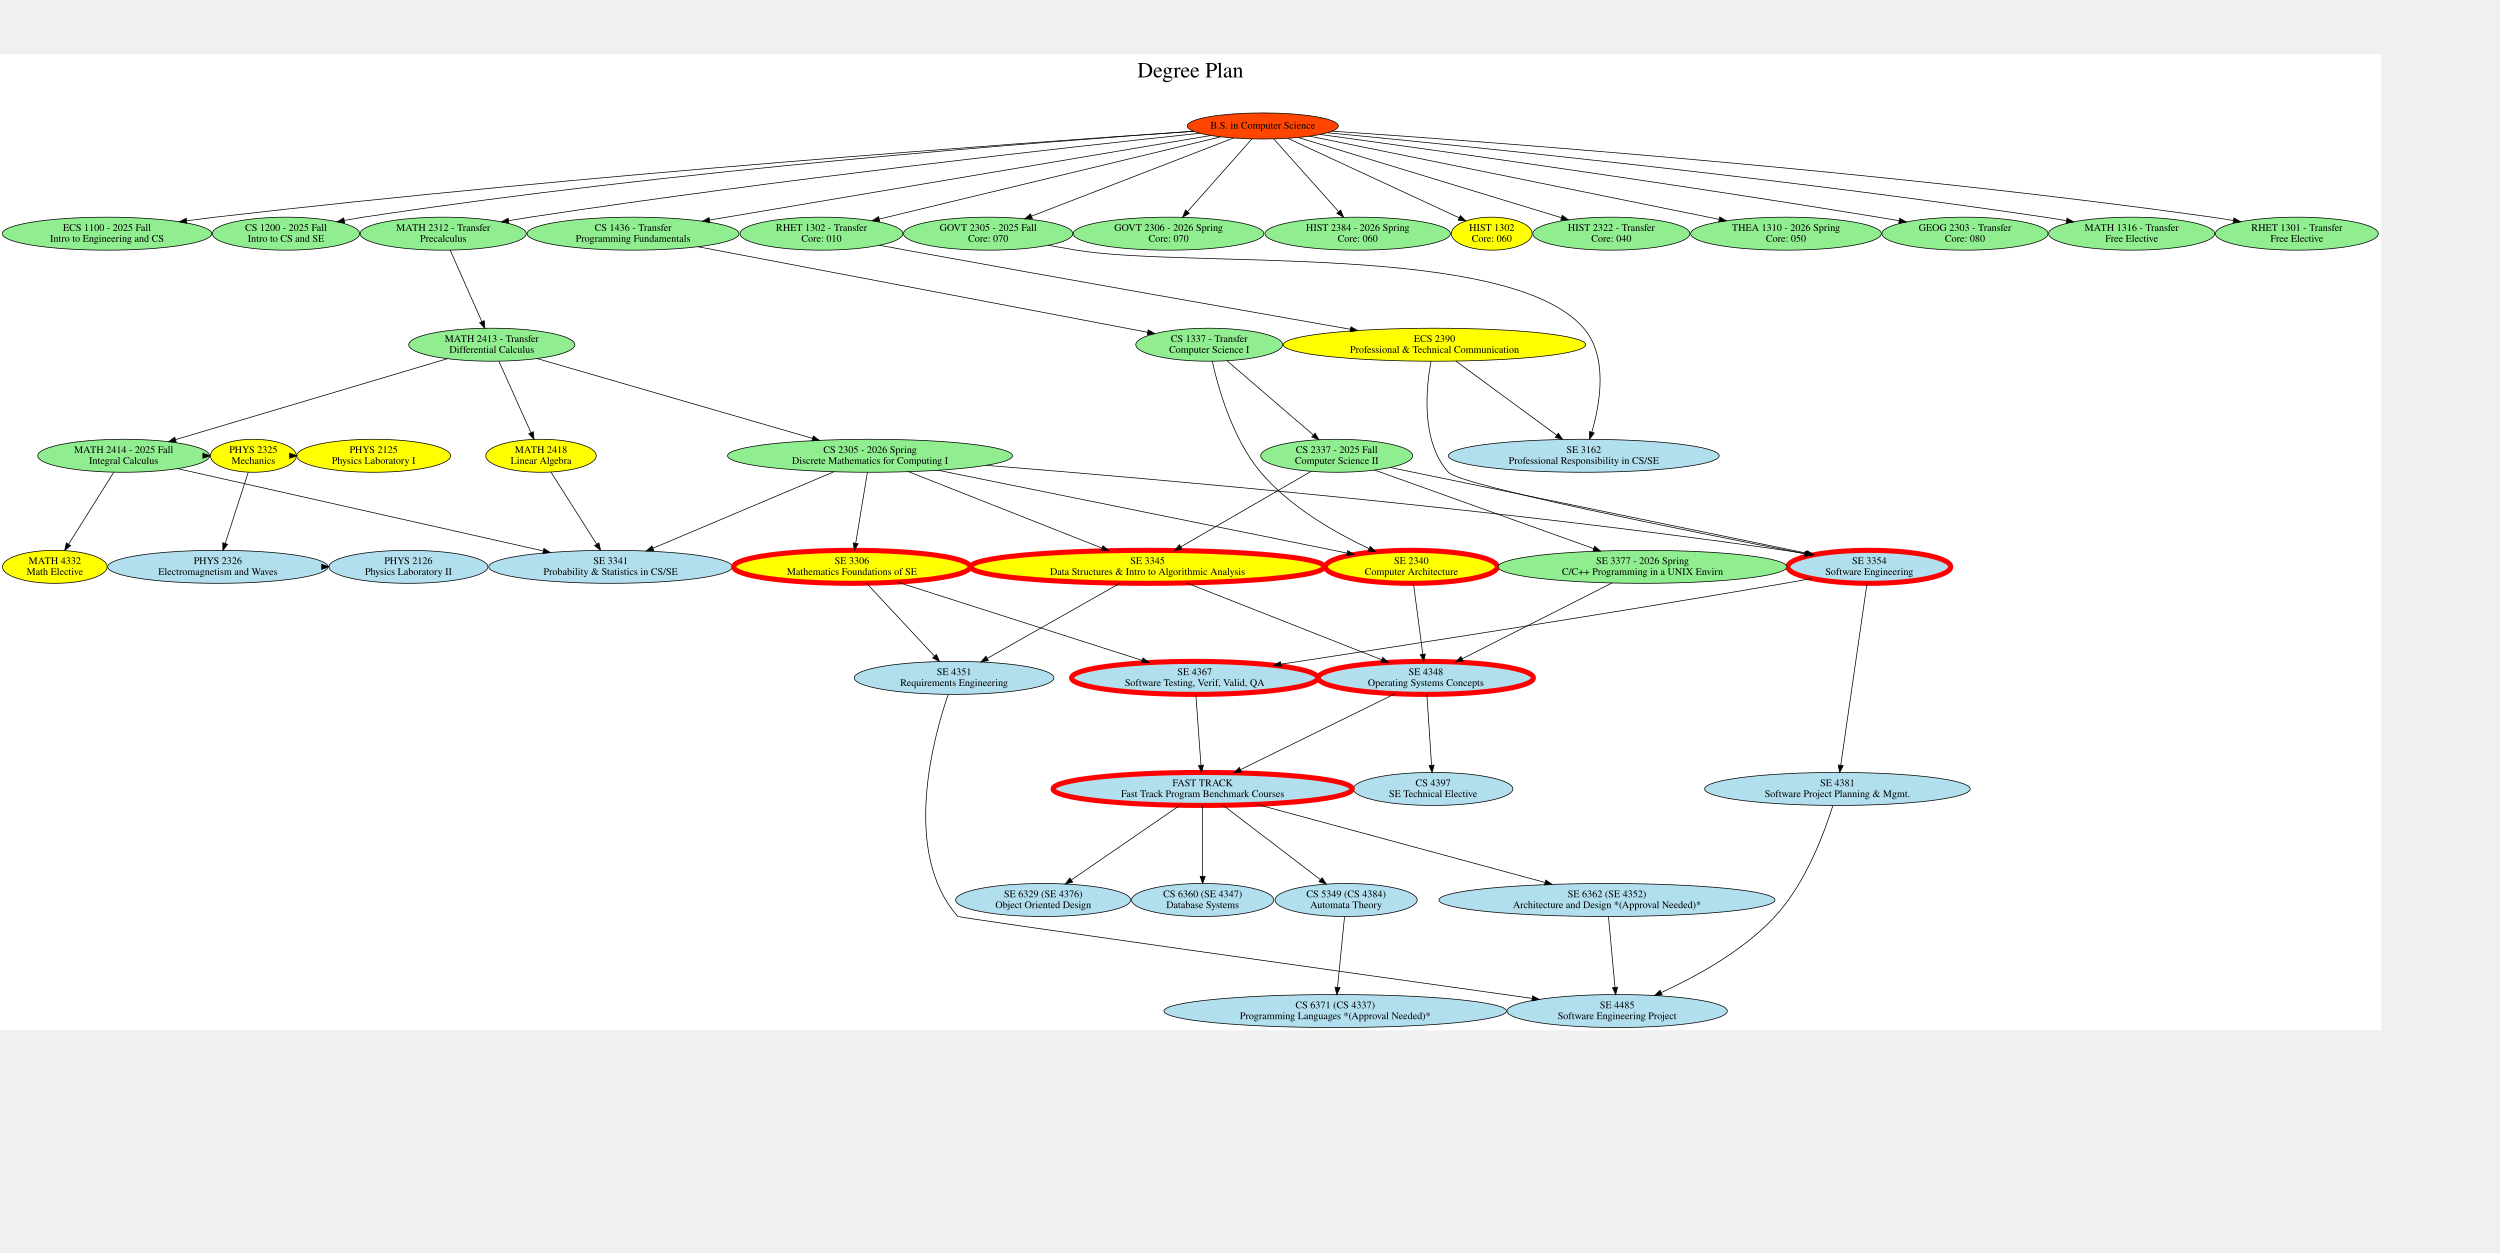
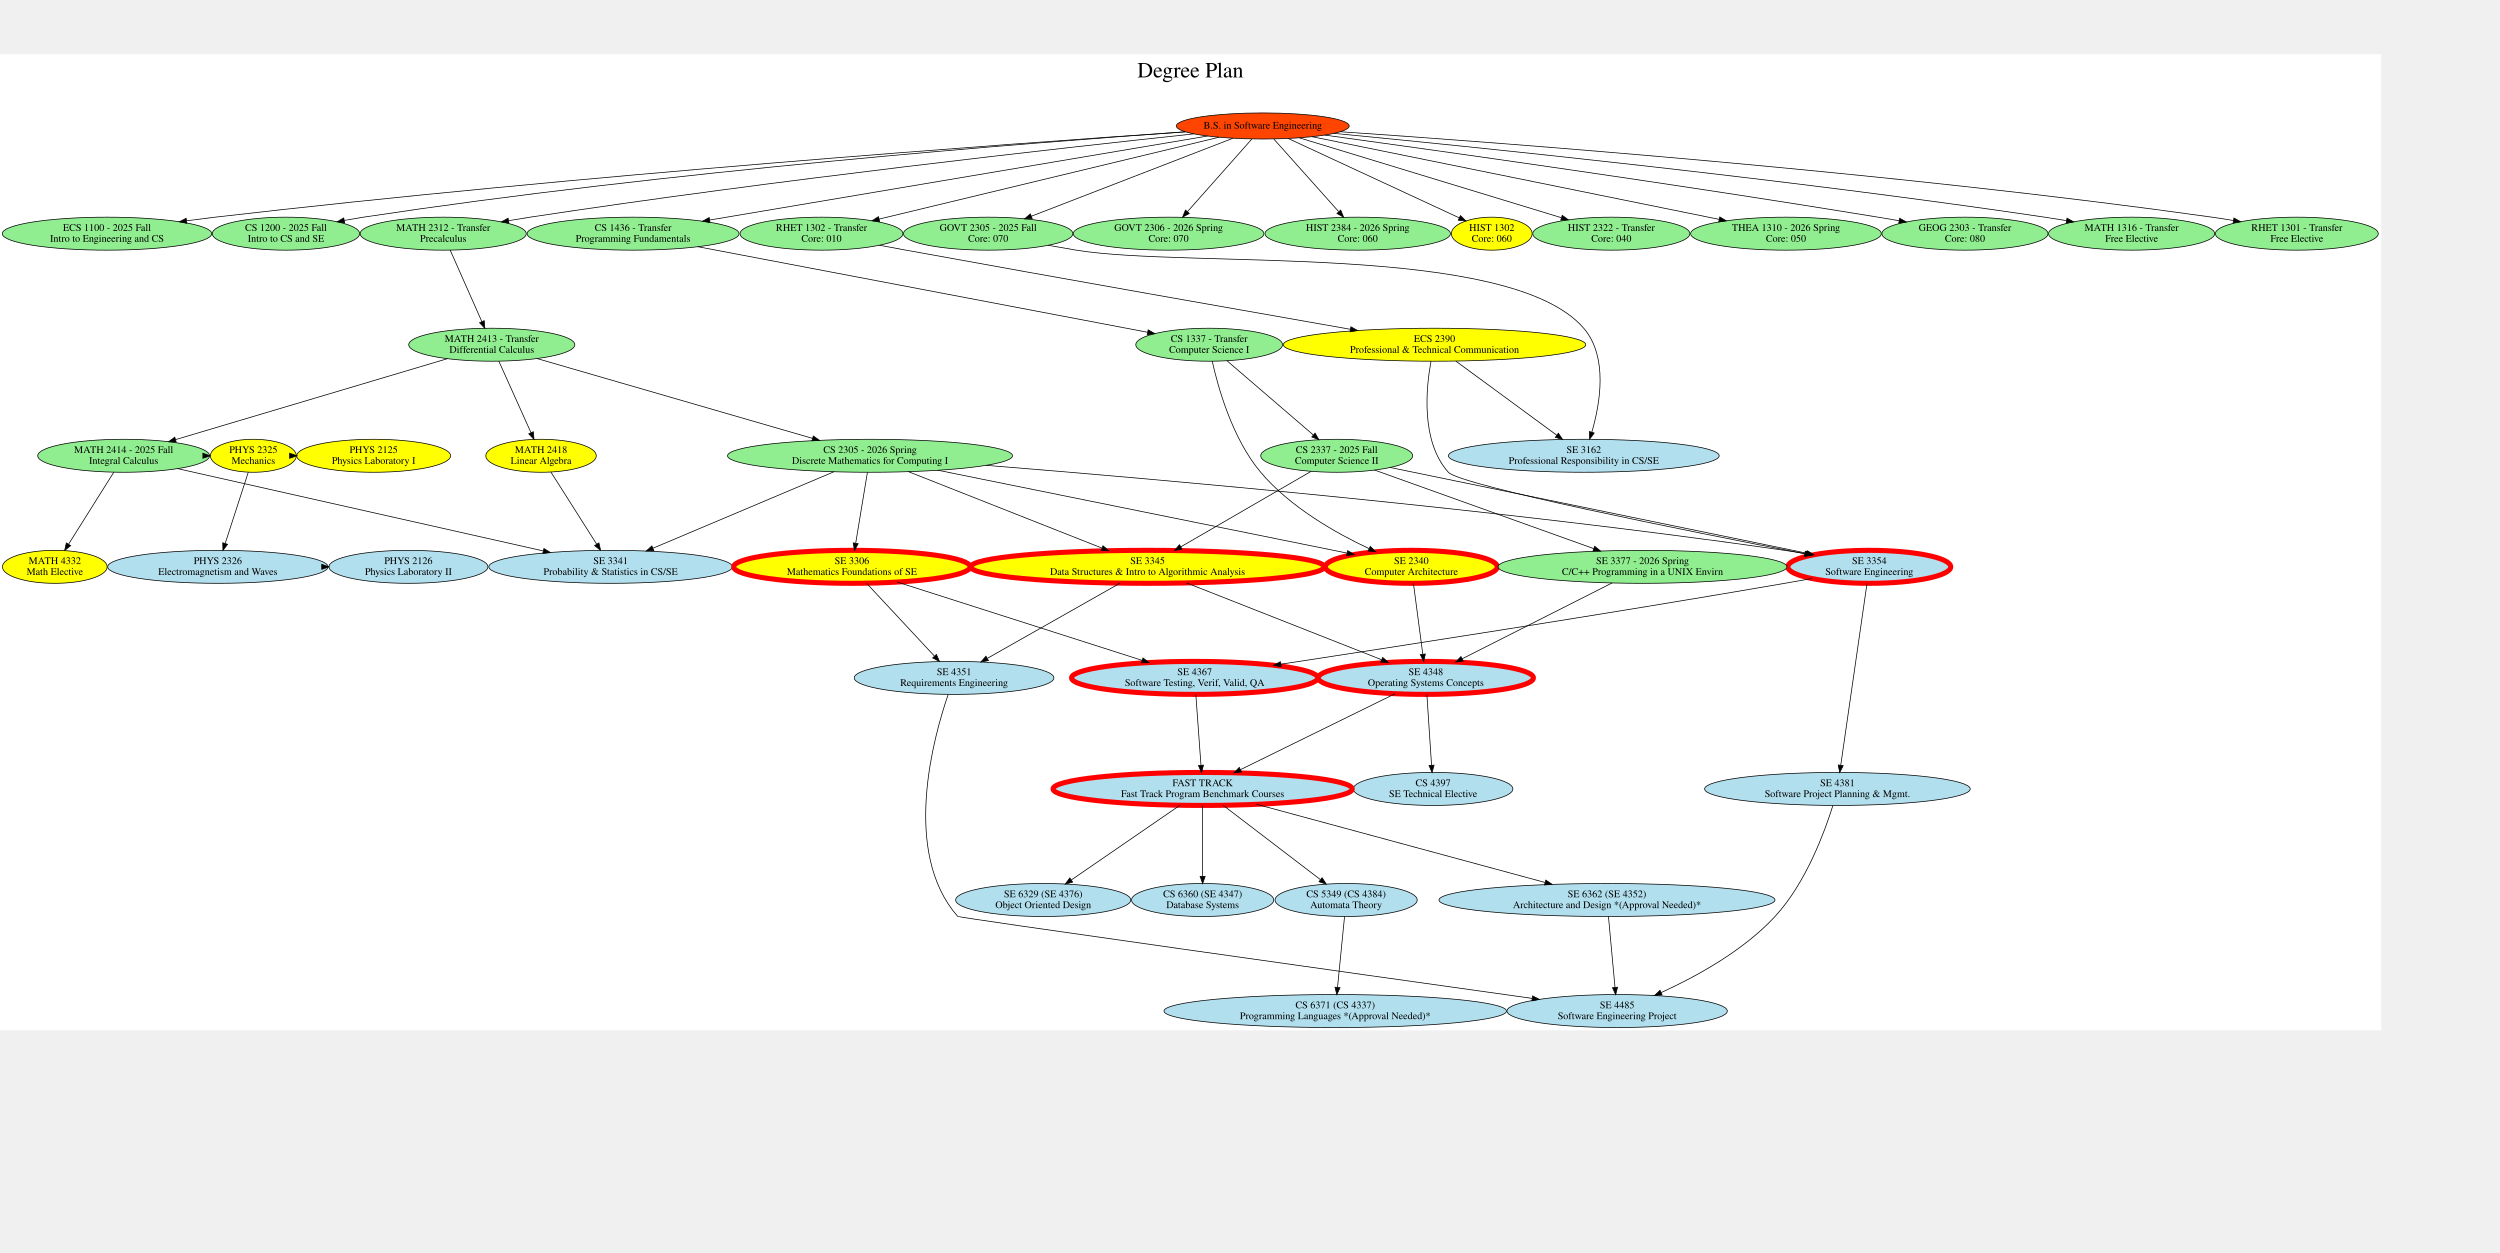
<svg xmlns="http://www.w3.org/2000/svg" width="864pt" height="433pt" viewBox="36.00 54.00 828.00 378.60">
  <g id="graph0" class="graph" transform="scale(0.24 0.24) rotate(0) translate(153.39 1567.13)">
    <polygon fill="white" stroke="transparent" points="-4,4 -4,-1343.04 3282.68,-1343.04 3282.68,4 -4,4" />
    <text text-anchor="middle" x="1639.34" y="-1311.04" font-family="Times,serif" font-size="30.00">Degree Plan</text>
    <g id="node1" class="node">
      <ellipse fill="lightgreen" stroke="black" cx="144.25" cy="-1095.41" rx="144.5" ry="22.76" />
      <text text-anchor="middle" x="144.25" y="-1099.21" font-family="Times,serif" font-size="14.00">ECS 1100 - 2025 Fall</text>
      <text text-anchor="middle" x="144.25" y="-1084.21" font-family="Times,serif" font-size="14.00">Intro to Engineering and CS</text>
    </g>
    <g id="node2" class="node">
      <ellipse fill="lightgreen" stroke="black" cx="391.25" cy="-1095.41" rx="101.65" ry="22.76" />
      <text text-anchor="middle" x="391.25" y="-1099.21" font-family="Times,serif" font-size="14.00">CS 1200 - 2025 Fall</text>
      <text text-anchor="middle" x="391.25" y="-1084.21" font-family="Times,serif" font-size="14.00">Intro to CS and SE</text>
    </g>
    <g id="node3" class="node">
      <ellipse fill="lightgreen" stroke="black" cx="675.25" cy="-942.16" rx="114.6" ry="22.76" />
      <text text-anchor="middle" x="675.25" y="-945.96" font-family="Times,serif" font-size="14.00">MATH 2413 - Transfer</text>
      <text text-anchor="middle" x="675.25" y="-930.96" font-family="Times,serif" font-size="14.00">Differential Calculus</text>
    </g>
    <g id="node6" class="node">
      <ellipse fill="lightgreen" stroke="black" cx="167.25" cy="-788.9" rx="118.59" ry="22.76" />
      <text text-anchor="middle" x="167.25" y="-792.7" font-family="Times,serif" font-size="14.00">MATH 2414 - 2025 Fall</text>
      <text text-anchor="middle" x="167.25" y="-777.7" font-family="Times,serif" font-size="14.00">Integral Calculus</text>
    </g>
    <g id="edge2" class="edge">
      <path fill="none" stroke="black" d="M614.23,-922.99C519.96,-894.92 339.33,-841.14 238.96,-811.25" />
      <polygon fill="black" stroke="black" points="239.79,-807.85 229.21,-808.35 237.8,-814.56 239.79,-807.85" />
    </g>
    <g id="node10" class="node">
      <ellipse fill="lightgreen" stroke="black" cx="1197.25" cy="-788.9" rx="196.65" ry="22.76" />
      <text text-anchor="middle" x="1197.25" y="-792.7" font-family="Times,serif" font-size="14.00">CS 2305 - 2026 Spring</text>
      <text text-anchor="middle" x="1197.25" y="-777.7" font-family="Times,serif" font-size="14.00">Discrete Mathematics for Computing I</text>
    </g>
    <g id="edge6" class="edge">
      <path fill="none" stroke="black" d="M737.44,-923.14C832.37,-895.63 1013.39,-843.18 1117.75,-812.94" />
      <polygon fill="black" stroke="black" points="1118.97,-816.23 1127.6,-810.08 1117.02,-809.5 1118.97,-816.23" />
    </g>
    <g id="node16" class="node">
      <ellipse fill="yellow" stroke="black" cx="743.25" cy="-788.9" rx="76.24" ry="22.76" />
      <text text-anchor="middle" x="743.25" y="-792.7" font-family="Times,serif" font-size="14.00">MATH 2418</text>
      <text text-anchor="middle" x="743.25" y="-777.7" font-family="Times,serif" font-size="14.00">Linear Algebra</text>
    </g>
    <g id="edge13" class="edge">
      <path fill="none" stroke="black" d="M684.99,-919.49C696.61,-893.65 716.1,-850.29 729.31,-820.91" />
      <polygon fill="black" stroke="black" points="732.62,-822.09 733.53,-811.53 726.23,-819.22 732.62,-822.09" />
    </g>
    <g id="node4" class="node">
      <ellipse fill="lightgreen" stroke="black" cx="608.25" cy="-1095.41" rx="114.6" ry="22.76" />
      <text text-anchor="middle" x="608.25" y="-1099.21" font-family="Times,serif" font-size="14.00">MATH 2312 - Transfer</text>
      <text text-anchor="middle" x="608.25" y="-1084.21" font-family="Times,serif" font-size="14.00">Precalculus</text>
    </g>
    <g id="edge1" class="edge">
      <path fill="none" stroke="black" d="M617.85,-1072.74C629.29,-1046.91 648.5,-1003.55 661.51,-974.17" />
      <polygon fill="black" stroke="black" points="664.82,-975.35 665.67,-964.79 658.42,-972.51 664.82,-975.35" />
    </g>
    <g id="node5" class="node">
      <ellipse fill="lightgreen" stroke="black" cx="870.25" cy="-1095.41" rx="146.24" ry="22.76" />
      <text text-anchor="middle" x="870.25" y="-1099.21" font-family="Times,serif" font-size="14.00">CS 1436 - Transfer</text>
      <text text-anchor="middle" x="870.25" y="-1084.21" font-family="Times,serif" font-size="14.00">Programming Fundamentals</text>
    </g>
    <g id="node7" class="node">
      <ellipse fill="lightgreen" stroke="black" cx="1665.25" cy="-942.16" rx="101.23" ry="22.76" />
      <text text-anchor="middle" x="1665.25" y="-945.96" font-family="Times,serif" font-size="14.00">CS 1337 - Transfer</text>
      <text text-anchor="middle" x="1665.25" y="-930.96" font-family="Times,serif" font-size="14.00">Computer Science I</text>
    </g>
    <g id="edge3" class="edge">
      <path fill="none" stroke="black" d="M959.52,-1077.43C1113.86,-1048.06 1428.58,-988.18 1580.05,-959.37" />
      <polygon fill="black" stroke="black" points="1581.06,-962.74 1590.23,-957.43 1579.76,-955.86 1581.06,-962.74" />
    </g>
    <g id="node8" class="node">
      <ellipse fill="yellow" stroke="black" cx="346.25" cy="-788.9" rx="59.29" ry="22.76" />
      <text text-anchor="middle" x="346.25" y="-792.7" font-family="Times,serif" font-size="14.00">PHYS 2325</text>
      <text text-anchor="middle" x="346.25" y="-777.7" font-family="Times,serif" font-size="14.00">Mechanics</text>
    </g>
    <g id="edge4" class="edge">
      <path fill="none" stroke="black" stroke-dasharray="5,2" d="M286.12,-788.9C286.2,-788.9 286.27,-788.9 286.35,-788.9" />
      <polygon fill="black" stroke="black" points="276.59,-792.41 286.59,-788.9 276.59,-785.41 276.59,-792.41" />
    </g>
    <g id="node13" class="node">
      <ellipse fill="yellow" stroke="black" cx="72.25" cy="-635.65" rx="72.25" ry="22.76" />
      <text text-anchor="middle" x="72.25" y="-639.45" font-family="Times,serif" font-size="14.00">MATH 4332</text>
      <text text-anchor="middle" x="72.25" y="-624.45" font-family="Times,serif" font-size="14.00">Math Elective</text>
    </g>
    <g id="edge10" class="edge">
      <path fill="none" stroke="black" d="M153.64,-766.23C137.27,-740.17 109.71,-696.28 91.25,-666.9" />
      <polygon fill="black" stroke="black" points="94.12,-664.88 85.84,-658.28 88.19,-668.61 94.12,-664.88" />
    </g>
    <g id="node18" class="node">
      <ellipse fill="#b2dfee" stroke="black" cx="839.25" cy="-635.65" rx="168.08" ry="22.76" />
      <text text-anchor="middle" x="839.25" y="-639.45" font-family="Times,serif" font-size="14.00">SE 3341</text>
      <text text-anchor="middle" x="839.25" y="-624.45" font-family="Times,serif" font-size="14.00">Probability &amp; Statistics in CS/SE</text>
    </g>
    <g id="edge15" class="edge">
      <path fill="none" stroke="black" d="M241.41,-771.21C364.71,-743.46 611.59,-687.89 746.31,-657.57" />
      <polygon fill="black" stroke="black" points="747.23,-660.95 756.21,-655.34 745.69,-654.12 747.23,-660.95" />
    </g>
    <g id="node11" class="node">
      <ellipse fill="lightgreen" stroke="black" cx="1841.25" cy="-788.9" rx="104.8" ry="22.76" />
      <text text-anchor="middle" x="1841.25" y="-792.7" font-family="Times,serif" font-size="14.00">CS 2337 - 2025 Fall</text>
      <text text-anchor="middle" x="1841.25" y="-777.7" font-family="Times,serif" font-size="14.00">Computer Science II</text>
    </g>
    <g id="edge7" class="edge">
      <path fill="none" stroke="black" d="M1689.72,-920.13C1720.76,-893.45 1774.39,-847.36 1808.81,-817.78" />
      <polygon fill="black" stroke="black" points="1811.4,-820.17 1816.7,-811 1806.84,-814.86 1811.4,-820.17" />
    </g>
    <g id="node12" class="node">
      <ellipse fill="yellow" stroke="red" stroke-width="7" cx="1944.25" cy="-635.65" rx="118.59" ry="22.76" />
      <text text-anchor="middle" x="1944.25" y="-639.45" font-family="Times,serif" font-size="14.00">SE 2340</text>
      <text text-anchor="middle" x="1944.25" y="-624.45" font-family="Times,serif" font-size="14.00">Computer Architecture</text>
    </g>
    <g id="edge8" class="edge">
      <path fill="none" stroke="black" d="M1669.47,-919.54C1677.31,-884.1 1697.01,-812.91 1736.25,-766.27 1776.75,-718.15 1839.83,-682.38 1885.9,-660.75" />
      <polygon fill="black" stroke="black" points="1887.56,-663.84 1895.17,-656.48 1884.63,-657.48 1887.56,-663.84" />
    </g>
    <g id="node9" class="node">
      <ellipse fill="yellow" stroke="black" cx="512.25" cy="-788.9" rx="106.13" ry="22.76" />
      <text text-anchor="middle" x="512.25" y="-792.7" font-family="Times,serif" font-size="14.00">PHYS 2125</text>
      <text text-anchor="middle" x="512.25" y="-777.7" font-family="Times,serif" font-size="14.00">Physics Laboratory I</text>
    </g>
    <g id="edge5" class="edge">
      <path fill="none" stroke="black" stroke-dasharray="5,2" d="M405.91,-788.9C405.98,-788.9 406.04,-788.9 406.11,-788.9" />
      <polygon fill="black" stroke="black" points="396.32,-792.41 406.32,-788.9 396.32,-785.41 396.32,-792.41" />
    </g>
    <g id="node14" class="node">
      <ellipse fill="#b2dfee" stroke="black" cx="297.25" cy="-635.65" rx="152.06" ry="22.76" />
      <text text-anchor="middle" x="297.25" y="-639.45" font-family="Times,serif" font-size="14.00">PHYS 2326</text>
      <text text-anchor="middle" x="297.25" y="-624.45" font-family="Times,serif" font-size="14.00">Electromagnetism and Waves</text>
    </g>
    <g id="edge11" class="edge">
      <path fill="none" stroke="black" d="M339.23,-766.23C330.9,-740.51 316.94,-697.41 307.42,-668.04" />
      <polygon fill="black" stroke="black" points="310.67,-666.71 304.26,-658.28 304.01,-668.87 310.67,-666.71" />
    </g>
    <g id="edge9" class="edge">
      <path fill="none" stroke="black" d="M1290.72,-768.97C1435.81,-739.6 1713.27,-683.42 1855.45,-654.63" />
      <polygon fill="black" stroke="black" points="1856.34,-658.02 1865.45,-652.6 1854.95,-651.16 1856.34,-658.02" />
    </g>
    <g id="node17" class="node">
      <ellipse fill="yellow" stroke="red" stroke-width="7" cx="1172.25" cy="-635.65" rx="163.18" ry="22.76" />
      <text text-anchor="middle" x="1172.25" y="-639.45" font-family="Times,serif" font-size="14.00">SE 3306</text>
      <text text-anchor="middle" x="1172.25" y="-624.45" font-family="Times,serif" font-size="14.00">Mathematics Foundations of SE</text>
    </g>
    <g id="edge14" class="edge">
      <path fill="none" stroke="black" d="M1193.67,-766.23C1189.44,-740.62 1182.36,-697.79 1177.5,-668.43" />
      <polygon fill="black" stroke="black" points="1180.91,-667.57 1175.83,-658.28 1174,-668.71 1180.91,-667.57" />
    </g>
    <g id="edge16" class="edge">
      <path fill="none" stroke="black" d="M1147.47,-766.87C1082.06,-739.23 967.34,-690.76 897.82,-661.39" />
      <polygon fill="black" stroke="black" points="898.89,-658.05 888.32,-657.38 896.17,-664.49 898.89,-658.05" />
    </g>
    <g id="node19" class="node">
      <ellipse fill="yellow" stroke="red" stroke-width="7" cx="1580.25" cy="-635.65" rx="243.9" ry="22.76" />
      <text text-anchor="middle" x="1580.25" y="-639.45" font-family="Times,serif" font-size="14.00">SE 3345</text>
      <text text-anchor="middle" x="1580.25" y="-624.45" font-family="Times,serif" font-size="14.00">Data Structures &amp; Intro to Algorithmic Analysis</text>
    </g>
    <g id="edge18" class="edge">
      <path fill="none" stroke="black" d="M1250.1,-767.03C1319.82,-739.5 1442.38,-691.09 1516.96,-661.64" />
      <polygon fill="black" stroke="black" points="1518.69,-664.72 1526.71,-657.79 1516.12,-658.21 1518.69,-664.72" />
    </g>
    <g id="node23" class="node">
      <ellipse fill="#b2dfee" stroke="red" stroke-width="7" cx="2576.25" cy="-635.65" rx="112.36" ry="22.76" />
      <text text-anchor="middle" x="2576.25" y="-639.45" font-family="Times,serif" font-size="14.00">SE 3354</text>
      <text text-anchor="middle" x="2576.25" y="-624.45" font-family="Times,serif" font-size="14.00">Software Engineering</text>
    </g>
    <g id="edge22" class="edge">
      <path fill="none" stroke="black" d="M1357.27,-775.71C1597.51,-756.46 2065.37,-715.25 2460.25,-658.27 2469.43,-656.95 2478.99,-655.42 2488.51,-653.79" />
      <polygon fill="black" stroke="black" points="2489.15,-657.23 2498.4,-652.07 2487.95,-650.34 2489.15,-657.23" />
    </g>
    <g id="edge19" class="edge">
      <path fill="none" stroke="black" d="M1806.05,-767.5C1759.58,-740.57 1677.67,-693.1 1626.32,-663.35" />
      <polygon fill="black" stroke="black" points="1627.82,-660.17 1617.42,-658.18 1624.31,-666.23 1627.82,-660.17" />
    </g>
    <g id="node20" class="node">
      <ellipse fill="lightgreen" stroke="black" cx="2263.25" cy="-635.65" rx="199.31" ry="22.76" />
      <text text-anchor="middle" x="2263.25" y="-639.45" font-family="Times,serif" font-size="14.00">SE 3377 - 2026 Spring</text>
      <text text-anchor="middle" x="2263.25" y="-624.45" font-family="Times,serif" font-size="14.00">C/C++ Programming in a UNIX Envirn</text>
    </g>
    <g id="edge20" class="edge">
      <path fill="none" stroke="black" d="M1893.42,-769.2C1969.75,-741.84 2111.92,-690.89 2196.01,-660.75" />
      <polygon fill="black" stroke="black" points="2197.23,-664.03 2205.46,-657.36 2194.87,-657.44 2197.23,-664.03" />
    </g>
    <g id="edge23" class="edge">
      <path fill="none" stroke="black" d="M1914.75,-772.78C2051.49,-744.64 2344.29,-684.38 2490.09,-654.38" />
      <polygon fill="black" stroke="black" points="2490.81,-657.8 2499.9,-652.36 2489.4,-650.95 2490.81,-657.8" />
    </g>
    <g id="node24" class="node">
      <ellipse fill="#b2dfee" stroke="red" stroke-width="7" cx="1964.25" cy="-482.39" rx="148.48" ry="22.76" />
      <text text-anchor="middle" x="1964.25" y="-486.19" font-family="Times,serif" font-size="14.00">SE 4348</text>
      <text text-anchor="middle" x="1964.25" y="-471.19" font-family="Times,serif" font-size="14.00">Operating Systems Concepts</text>
    </g>
    <g id="edge25" class="edge">
      <path fill="none" stroke="black" d="M1947.12,-612.98C1950.5,-587.37 1956.16,-544.54 1960.05,-515.17" />
      <polygon fill="black" stroke="black" points="1963.55,-515.4 1961.39,-505.02 1956.61,-514.48 1963.55,-515.4" />
    </g>
    <g id="node15" class="node">
      <ellipse fill="#b2dfee" stroke="black" cx="560.25" cy="-635.65" rx="109.7" ry="22.76" />
      <text text-anchor="middle" x="560.25" y="-639.45" font-family="Times,serif" font-size="14.00">PHYS 2126</text>
      <text text-anchor="middle" x="560.25" y="-624.45" font-family="Times,serif" font-size="14.00">Physics Laboratory II</text>
    </g>
    <g id="edge12" class="edge">
      <path fill="none" stroke="black" stroke-dasharray="5,2" d="M449.3,-635.65C449.41,-635.65 449.51,-635.65 449.62,-635.65" />
      <polygon fill="black" stroke="black" points="440.6,-639.15 450.6,-635.65 440.6,-632.15 440.6,-639.15" />
    </g>
    <g id="edge17" class="edge">
      <path fill="none" stroke="black" d="M756.8,-766.55C773.29,-740.57 801.24,-696.54 819.96,-667.03" />
      <polygon fill="black" stroke="black" points="823.05,-668.7 825.46,-658.38 817.14,-664.95 823.05,-668.7" />
    </g>
    <g id="node28" class="node">
      <ellipse fill="#b2dfee" stroke="black" cx="1313.25" cy="-482.39" rx="137.77" ry="22.76" />
      <text text-anchor="middle" x="1313.25" y="-486.19" font-family="Times,serif" font-size="14.00">SE 4351</text>
      <text text-anchor="middle" x="1313.25" y="-471.19" font-family="Times,serif" font-size="14.00">Requirements Engineering</text>
    </g>
    <g id="edge31" class="edge">
      <path fill="none" stroke="black" d="M1192.45,-612.98C1217.06,-586.58 1258.72,-541.89 1286.11,-512.51" />
      <polygon fill="black" stroke="black" points="1288.83,-514.72 1293.09,-505.02 1283.71,-509.95 1288.83,-514.72" />
    </g>
    <g id="node29" class="node">
      <ellipse fill="#b2dfee" stroke="red" stroke-width="7" cx="1645.25" cy="-482.39" rx="169.91" ry="22.76" />
      <text text-anchor="middle" x="1645.25" y="-486.19" font-family="Times,serif" font-size="14.00">SE 4367</text>
      <text text-anchor="middle" x="1645.25" y="-471.19" font-family="Times,serif" font-size="14.00">Software Testing, Verif, Valid, QA</text>
    </g>
    <g id="edge33" class="edge">
      <path fill="none" stroke="black" d="M1234.57,-614.72C1321.92,-586.79 1480.38,-536.11 1572.85,-506.54" />
      <polygon fill="black" stroke="black" points="1573.95,-509.87 1582.41,-503.49 1571.82,-503.2 1573.95,-509.87" />
    </g>
    <g id="edge26" class="edge">
      <path fill="none" stroke="black" d="M1634.05,-613.46C1704.77,-585.6 1828.7,-536.78 1902.96,-507.53" />
      <polygon fill="black" stroke="black" points="1904.64,-510.64 1912.66,-503.71 1902.07,-504.12 1904.64,-510.64" />
    </g>
    <g id="edge32" class="edge">
      <path fill="none" stroke="black" d="M1542.28,-613.14C1494.06,-585.82 1410.94,-538.73 1359.2,-509.42" />
      <polygon fill="black" stroke="black" points="1360.66,-506.23 1350.23,-504.34 1357.21,-512.32 1360.66,-506.23" />
    </g>
    <g id="edge27" class="edge">
      <path fill="none" stroke="black" d="M2221.36,-613.46C2167.05,-585.98 2072.43,-538.12 2014.37,-508.75" />
      <polygon fill="black" stroke="black" points="2015.88,-505.59 2005.38,-504.2 2012.72,-511.83 2015.88,-505.59" />
    </g>
    <g id="node21" class="node">
      <ellipse fill="yellow" stroke="black" cx="1976.25" cy="-942.16" rx="208.69" ry="22.76" />
      <text text-anchor="middle" x="1976.25" y="-945.96" font-family="Times,serif" font-size="14.00">ECS 2390</text>
      <text text-anchor="middle" x="1976.25" y="-930.96" font-family="Times,serif" font-size="14.00">Professional &amp; Technical Communication</text>
    </g>
    <g id="edge24" class="edge">
      <path fill="none" stroke="black" d="M1971.4,-919.46C1964.63,-882.93 1957.07,-808.95 1995.25,-766.27 2011.73,-747.85 2328.01,-684.58 2486.83,-653.77" />
      <polygon fill="black" stroke="black" points="2487.91,-657.13 2497.06,-651.79 2486.58,-650.26 2487.91,-657.13" />
    </g>
    <g id="node25" class="node">
      <ellipse fill="#b2dfee" stroke="black" cx="2182.25" cy="-788.9" rx="186.85" ry="22.76" />
      <text text-anchor="middle" x="2182.25" y="-792.7" font-family="Times,serif" font-size="14.00">SE 3162</text>
      <text text-anchor="middle" x="2182.25" y="-777.7" font-family="Times,serif" font-size="14.00">Professional Responsibility in CS/SE</text>
    </g>
    <g id="edge28" class="edge">
      <path fill="none" stroke="black" d="M2005.76,-919.49C2042.43,-892.56 2105.01,-846.61 2144.96,-817.28" />
      <polygon fill="black" stroke="black" points="2147.13,-820.03 2153.12,-811.29 2142.99,-814.39 2147.13,-820.03" />
    </g>
    <g id="node22" class="node">
      <ellipse fill="lightgreen" stroke="black" cx="1130.25" cy="-1095.41" rx="112.36" ry="22.76" />
      <text text-anchor="middle" x="1130.25" y="-1099.21" font-family="Times,serif" font-size="14.00">RHET 1302 - Transfer</text>
      <text text-anchor="middle" x="1130.25" y="-1084.21" font-family="Times,serif" font-size="14.00">Core: 010</text>
    </g>
    <g id="edge21" class="edge">
      <path fill="none" stroke="black" d="M1210.11,-1079.43C1222.21,-1077.19 1234.56,-1074.91 1246.25,-1072.78 1462.83,-1033.37 1715.83,-988.76 1859.93,-963.49" />
      <polygon fill="black" stroke="black" points="1860.87,-966.88 1870.11,-961.71 1859.66,-959.99 1860.87,-966.88" />
    </g>
    <g id="node27" class="node">
      <ellipse fill="#b2dfee" stroke="black" cx="2532.25" cy="-329.14" rx="183.28" ry="22.76" />
      <text text-anchor="middle" x="2532.25" y="-332.94" font-family="Times,serif" font-size="14.00">SE 4381</text>
      <text text-anchor="middle" x="2532.25" y="-317.94" font-family="Times,serif" font-size="14.00">Software Project Planning &amp; Mgmt.</text>
    </g>
    <g id="edge30" class="edge">
      <path fill="none" stroke="black" d="M2573.09,-612.75C2565.41,-559.64 2545.78,-423.8 2536.83,-361.82" />
      <polygon fill="black" stroke="black" points="2540.28,-361.23 2535.39,-351.84 2533.35,-362.24 2540.28,-361.23" />
    </g>
    <g id="edge34" class="edge">
      <path fill="none" stroke="black" d="M2496.74,-619.53C2484.53,-617.3 2472.06,-615.06 2460.25,-613.02 2213.31,-570.37 1923.35,-525.49 1764.44,-501.33" />
      <polygon fill="black" stroke="black" points="1764.57,-497.81 1754.16,-499.77 1763.52,-504.73 1764.57,-497.81" />
    </g>
    <g id="node32" class="node">
      <ellipse fill="#b2dfee" stroke="black" cx="1974.25" cy="-329.14" rx="110.12" ry="22.76" />
      <text text-anchor="middle" x="1974.25" y="-332.94" font-family="Times,serif" font-size="14.00">CS 4397</text>
      <text text-anchor="middle" x="1974.25" y="-317.94" font-family="Times,serif" font-size="14.00">SE Technical Elective</text>
    </g>
    <g id="edge38" class="edge">
      <path fill="none" stroke="black" d="M1965.68,-459.72C1967.38,-434.11 1970.21,-391.28 1972.15,-361.92" />
      <polygon fill="black" stroke="black" points="1975.65,-361.98 1972.82,-351.77 1968.67,-361.52 1975.65,-361.98" />
    </g>
    <g id="node41" class="node">
      <ellipse fill="#b2dfee" stroke="red" stroke-width="7" cx="1656.25" cy="-329.14" rx="206.45" ry="22.76" />
      <text text-anchor="middle" x="1656.25" y="-332.94" font-family="Times,serif" font-size="14.00">FAST TRACK</text>
      <text text-anchor="middle" x="1656.25" y="-317.94" font-family="Times,serif" font-size="14.00">Fast Track Program Benchmark Courses</text>
    </g>
    <g id="edge39" class="edge">
      <path fill="none" stroke="black" d="M1922.07,-460.68C1866.55,-433.41 1768.97,-385.49 1708.74,-355.91" />
      <polygon fill="black" stroke="black" points="1709.93,-352.6 1699.41,-351.33 1706.84,-358.88 1709.93,-352.6" />
    </g>
    <g id="node26" class="node">
      <ellipse fill="lightgreen" stroke="black" cx="1360.25" cy="-1095.41" rx="116.85" ry="22.76" />
      <text text-anchor="middle" x="1360.25" y="-1099.21" font-family="Times,serif" font-size="14.00">GOVT 2305 - 2025 Fall</text>
      <text text-anchor="middle" x="1360.25" y="-1084.21" font-family="Times,serif" font-size="14.00">Core: 070</text>
    </g>
    <g id="edge29" class="edge">
      <path fill="none" stroke="black" d="M1442.87,-1079.37C1455.71,-1077.11 1468.83,-1074.85 1481.25,-1072.78 1636.73,-1046.92 2079.63,-1084.42 2182.25,-964.78 2216.18,-925.22 2204.61,-860.08 2193.3,-821.46" />
      <polygon fill="black" stroke="black" points="2196.6,-820.3 2190.31,-811.77 2189.91,-822.36 2196.6,-820.3" />
    </g>
    <g id="node30" class="node">
      <ellipse fill="#b2dfee" stroke="black" cx="2228.25" cy="-22.63" rx="152.06" ry="22.76" />
      <text text-anchor="middle" x="2228.25" y="-26.43" font-family="Times,serif" font-size="14.00">SE 4485</text>
      <text text-anchor="middle" x="2228.25" y="-11.43" font-family="Times,serif" font-size="14.00">Software Engineering Project</text>
    </g>
    <g id="edge35" class="edge">
      <path fill="none" stroke="black" d="M2526.05,-306.43C2515,-270.86 2488.95,-199.49 2446.25,-153.25 2402.28,-105.64 2336.8,-69.93 2289.09,-48.17" />
      <polygon fill="black" stroke="black" points="2290.35,-44.9 2279.8,-44.01 2287.49,-51.29 2290.35,-44.9" />
    </g>
    <g id="edge36" class="edge">
      <path fill="none" stroke="black" d="M1305.16,-459.65C1285.13,-401.67 1240.28,-241.74 1318.25,-153.25 1319.88,-151.4 1865.42,-74.58 2110.93,-40.09" />
      <polygon fill="black" stroke="black" points="2111.55,-43.54 2120.97,-38.68 2110.58,-36.61 2111.55,-43.54" />
    </g>
    <g id="edge40" class="edge">
      <path fill="none" stroke="black" d="M1646.83,-459.72C1648.69,-434.11 1651.8,-391.28 1653.94,-361.92" />
      <polygon fill="black" stroke="black" points="1657.44,-362 1654.68,-351.77 1650.46,-361.49 1657.44,-362" />
    </g>
    <g id="node31" class="node">
      <ellipse fill="#b2dfee" stroke="black" cx="2214.25" cy="-175.88" rx="231.86" ry="22.76" />
      <text text-anchor="middle" x="2214.25" y="-179.68" font-family="Times,serif" font-size="14.00">SE 6362 (SE 4352)</text>
      <text text-anchor="middle" x="2214.25" y="-164.68" font-family="Times,serif" font-size="14.00">Architecture and Design *(Approval Needed)*</text>
    </g>
    <g id="edge37" class="edge">
      <path fill="none" stroke="black" d="M2216.26,-153.21C2218.63,-127.6 2222.59,-84.77 2225.31,-55.41" />
      <polygon fill="black" stroke="black" points="2228.81,-55.54 2226.25,-45.26 2221.84,-54.89 2228.81,-55.54" />
    </g>
    <g id="node33" class="node">
      <ellipse fill="lightgreen" stroke="black" cx="1609.25" cy="-1095.41" rx="131.54" ry="22.76" />
      <text text-anchor="middle" x="1609.25" y="-1099.21" font-family="Times,serif" font-size="14.00">GOVT 2306 - 2026 Spring</text>
      <text text-anchor="middle" x="1609.25" y="-1084.21" font-family="Times,serif" font-size="14.00">Core: 070</text>
    </g>
    <g id="node34" class="node">
      <ellipse fill="lightgreen" stroke="black" cx="1870.25" cy="-1095.41" rx="127.97" ry="22.76" />
      <text text-anchor="middle" x="1870.25" y="-1099.21" font-family="Times,serif" font-size="14.00">HIST 2384 - 2026 Spring</text>
      <text text-anchor="middle" x="1870.25" y="-1084.21" font-family="Times,serif" font-size="14.00">Core: 060</text>
    </g>
    <g id="node35" class="node">
      <ellipse fill="yellow" stroke="black" cx="2055.25" cy="-1095.41" rx="55.72" ry="22.76" />
      <text text-anchor="middle" x="2055.25" y="-1099.21" font-family="Times,serif" font-size="14.00">HIST 1302</text>
      <text text-anchor="middle" x="2055.25" y="-1084.21" font-family="Times,serif" font-size="14.00">Core: 060</text>
    </g>
    <g id="node36" class="node">
      <ellipse fill="lightgreen" stroke="black" cx="2220.25" cy="-1095.41" rx="108.38" ry="22.76" />
      <text text-anchor="middle" x="2220.25" y="-1099.21" font-family="Times,serif" font-size="14.00">HIST 2322 - Transfer</text>
      <text text-anchor="middle" x="2220.25" y="-1084.21" font-family="Times,serif" font-size="14.00">Core: 040</text>
    </g>
    <g id="node37" class="node">
      <ellipse fill="lightgreen" stroke="black" cx="2461.25" cy="-1095.41" rx="131.54" ry="22.76" />
      <text text-anchor="middle" x="2461.25" y="-1099.21" font-family="Times,serif" font-size="14.00">THEA 1310 - 2026 Spring</text>
      <text text-anchor="middle" x="2461.25" y="-1084.21" font-family="Times,serif" font-size="14.00">Core: 050</text>
    </g>
    <g id="node38" class="node">
      <ellipse fill="lightgreen" stroke="black" cx="2708.25" cy="-1095.41" rx="114.6" ry="22.76" />
      <text text-anchor="middle" x="2708.25" y="-1099.21" font-family="Times,serif" font-size="14.00">GEOG 2303 - Transfer</text>
      <text text-anchor="middle" x="2708.25" y="-1084.21" font-family="Times,serif" font-size="14.00">Core: 080</text>
    </g>
    <g id="node39" class="node">
      <ellipse fill="lightgreen" stroke="black" cx="2938.25" cy="-1095.41" rx="114.6" ry="22.76" />
      <text text-anchor="middle" x="2938.25" y="-1099.21" font-family="Times,serif" font-size="14.00">MATH 1316 - Transfer</text>
      <text text-anchor="middle" x="2938.25" y="-1084.21" font-family="Times,serif" font-size="14.00">Free Elective</text>
    </g>
    <g id="node40" class="node">
      <ellipse fill="lightgreen" stroke="black" cx="3166.25" cy="-1095.41" rx="112.36" ry="22.76" />
      <text text-anchor="middle" x="3166.25" y="-1099.21" font-family="Times,serif" font-size="14.00">RHET 1301 - Transfer</text>
      <text text-anchor="middle" x="3166.25" y="-1084.21" font-family="Times,serif" font-size="14.00">Free Elective</text>
    </g>
    <g id="edge43" class="edge">
      <path fill="none" stroke="black" d="M1730.64,-307.97C1833.79,-280.01 2019.82,-229.58 2128.63,-200.09" />
      <polygon fill="black" stroke="black" points="2129.86,-203.39 2138.59,-197.39 2128.02,-196.63 2129.86,-203.39" />
    </g>
    <g id="node42" class="node">
      <ellipse fill="#b2dfee" stroke="black" cx="1436.25" cy="-175.88" rx="120.83" ry="22.76" />
      <text text-anchor="middle" x="1436.25" y="-179.68" font-family="Times,serif" font-size="14.00">SE 6329 (SE 4376)</text>
      <text text-anchor="middle" x="1436.25" y="-164.68" font-family="Times,serif" font-size="14.00">Object Oriented Design</text>
    </g>
    <g id="edge41" class="edge">
      <path fill="none" stroke="black" d="M1624.73,-306.47C1585.27,-279.34 1517.7,-232.88 1475.08,-203.58" />
      <polygon fill="black" stroke="black" points="1476.87,-200.56 1466.65,-197.78 1472.91,-206.33 1476.87,-200.56" />
    </g>
    <g id="node43" class="node">
      <ellipse fill="#b2dfee" stroke="black" cx="1656.25" cy="-175.88" rx="98.08" ry="22.76" />
      <text text-anchor="middle" x="1656.25" y="-179.68" font-family="Times,serif" font-size="14.00">CS 6360 (SE 4347)</text>
      <text text-anchor="middle" x="1656.25" y="-164.68" font-family="Times,serif" font-size="14.00">Database Systems</text>
    </g>
    <g id="edge42" class="edge">
      <path fill="none" stroke="black" d="M1656.25,-306.47C1656.25,-280.86 1656.25,-238.03 1656.25,-208.66" />
      <polygon fill="black" stroke="black" points="1659.75,-208.51 1656.25,-198.51 1652.75,-208.51 1659.75,-208.51" />
    </g>
    <g id="node45" class="node">
      <ellipse fill="#b2dfee" stroke="black" cx="1854.25" cy="-175.88" rx="98.08" ry="22.76" />
      <text text-anchor="middle" x="1854.25" y="-179.68" font-family="Times,serif" font-size="14.00">CS 5349 (CS 4384)</text>
      <text text-anchor="middle" x="1854.25" y="-164.68" font-family="Times,serif" font-size="14.00">Automata Theory</text>
    </g>
    <g id="edge45" class="edge">
      <path fill="none" stroke="black" d="M1684.62,-306.47C1719.91,-279.51 1780.19,-233.46 1818.58,-204.13" />
      <polygon fill="black" stroke="black" points="1821.07,-206.64 1826.89,-197.78 1816.82,-201.07 1821.07,-206.64" />
    </g>
    <g id="node44" class="node">
      <ellipse fill="#b2dfee" stroke="black" cx="1839.25" cy="-22.63" rx="236.35" ry="22.76" />
      <text text-anchor="middle" x="1839.25" y="-26.43" font-family="Times,serif" font-size="14.00">CS 6371 (CS 4337)</text>
      <text text-anchor="middle" x="1839.25" y="-11.43" font-family="Times,serif" font-size="14.00">Programming Languages *(Approval Needed)*</text>
    </g>
    <g id="edge44" class="edge">
      <path fill="none" stroke="black" d="M1852.1,-153.21C1849.56,-127.6 1845.31,-84.77 1842.4,-55.41" />
      <polygon fill="black" stroke="black" points="1845.86,-54.86 1841.39,-45.26 1838.9,-55.55 1845.86,-54.86" />
    </g>
    <g id="node46" class="node">
-       <ellipse fill="orangered" stroke="black" cx="1739.25" cy="-1244.04" rx="104.24" ry="18" />
-       <text text-anchor="middle" x="1739.25" y="-1240.34" font-family="Times,serif" font-size="14.00">B.S. in Computer Science</text>
+       <ellipse fill="orangered" stroke="black" cx="1739.25" cy="-1244.04" rx="119.24" ry="18" />
+       <text text-anchor="middle" x="1739.25" y="-1240.34" font-family="Times,serif" font-size="14.00">B.S. in Software Engineering</text>
    </g>
    <g id="edge46" class="edge">
-       <path fill="none" stroke="black" d="M1643.82,-1236.75C1411.9,-1221.04 800.38,-1177.06 292.25,-1118.04 279.94,-1116.61 267.07,-1114.96 254.28,-1113.22" />
+       <path fill="none" stroke="black" d="M1632.38,-1235.97C1392.33,-1219.63 792.24,-1176.12 292.25,-1118.04 279.94,-1116.61 267.07,-1114.96 254.28,-1113.22" />
      <polygon fill="black" stroke="black" points="254.44,-1109.71 244.06,-1111.81 253.48,-1116.65 254.44,-1109.71" />
    </g>
    <g id="edge47" class="edge">
-       <path fill="none" stroke="black" d="M1643.79,-1236.73C1435.03,-1222.22 922.55,-1182.66 497.25,-1118.04 488.98,-1116.78 480.37,-1115.31 471.8,-1113.73" />
+       <path fill="none" stroke="black" d="M1632.47,-1235.94C1416.98,-1220.82 915.05,-1181.52 497.25,-1118.04 488.98,-1116.78 480.37,-1115.31 471.8,-1113.73" />
      <polygon fill="black" stroke="black" points="472.25,-1110.25 461.77,-1111.83 470.95,-1117.13 472.25,-1110.25" />
    </g>
    <g id="edge48" class="edge">
-       <path fill="none" stroke="black" d="M1652.38,-1233.99C1477.06,-1215.37 1068.51,-1170.08 727.25,-1118.04 717.93,-1116.62 708.22,-1115.03 698.54,-1113.38" />
+       <path fill="none" stroke="black" d="M1644.13,-1233.12C1464.51,-1213.97 1063.26,-1169.28 727.25,-1118.04 717.93,-1116.62 708.22,-1115.03 698.54,-1113.38" />
      <polygon fill="black" stroke="black" points="698.93,-1109.89 688.48,-1111.63 697.74,-1116.79 698.93,-1109.89" />
    </g>
    <g id="edge49" class="edge">
-       <path fill="none" stroke="black" d="M1667.4,-1230.91C1514.24,-1205.07 1155.06,-1144.47 975.84,-1114.23" />
-       <polygon fill="black" stroke="black" points="976.31,-1110.76 965.87,-1112.55 975.15,-1117.66 976.31,-1110.76" />
+       <path fill="none" stroke="black" d="M1662.89,-1230.15C1507.31,-1203.9 1153.35,-1144.18 975.85,-1114.23" />
+       <polygon fill="black" stroke="black" points="976.42,-1110.78 965.98,-1112.56 975.26,-1117.68 976.42,-1110.78" />
    </g>
    <g id="edge50" class="edge">
-       <path fill="none" stroke="black" d="M1681.13,-1229.05C1571.57,-1202.67 1334.33,-1145.55 1209.97,-1115.61" />
-       <polygon fill="black" stroke="black" points="1210.67,-1112.17 1200.12,-1113.23 1209.03,-1118.98 1210.67,-1112.17" />
+       <path fill="none" stroke="black" d="M1678.91,-1228.51C1568.33,-1201.89 1333.23,-1145.28 1209.76,-1115.56" />
+       <polygon fill="black" stroke="black" points="1210.52,-1112.14 1199.98,-1113.2 1208.89,-1118.94 1210.52,-1112.14" />
    </g>
    <g id="edge51" class="edge">
-       <path fill="none" stroke="black" d="M1698.69,-1227.35C1631.85,-1201.49 1498.22,-1149.79 1420.36,-1119.67" />
-       <polygon fill="black" stroke="black" points="1421.28,-1116.27 1410.69,-1115.92 1418.75,-1122.8 1421.28,-1116.27" />
+       <path fill="none" stroke="black" d="M1697.97,-1227.07C1630.81,-1201.09 1497.64,-1149.56 1420.1,-1119.57" />
+       <polygon fill="black" stroke="black" points="1421.05,-1116.18 1410.46,-1115.84 1418.53,-1122.71 1421.05,-1116.18" />
    </g>
    <g id="edge52" class="edge">
-       <path fill="none" stroke="black" d="M1724.34,-1226.22C1702.66,-1201.77 1662.14,-1156.07 1635.43,-1125.94" />
-       <polygon fill="black" stroke="black" points="1637.87,-1123.42 1628.62,-1118.26 1632.64,-1128.06 1637.87,-1123.42" />
+       <path fill="none" stroke="black" d="M1724.08,-1225.93C1702.32,-1201.38 1661.92,-1155.82 1635.31,-1125.81" />
+       <polygon fill="black" stroke="black" points="1637.79,-1123.32 1628.53,-1118.16 1632.55,-1127.97 1637.79,-1123.32" />
    </g>
    <g id="edge53" class="edge">
-       <path fill="none" stroke="black" d="M1754.28,-1226.22C1776.12,-1201.77 1816.95,-1156.07 1843.87,-1125.94" />
-       <polygon fill="black" stroke="black" points="1846.68,-1128.05 1850.73,-1118.26 1841.46,-1123.38 1846.68,-1128.05" />
+       <path fill="none" stroke="black" d="M1754.53,-1225.93C1776.47,-1201.38 1817.17,-1155.82 1843.99,-1125.81" />
+       <polygon fill="black" stroke="black" points="1846.77,-1127.95 1850.82,-1118.16 1841.55,-1123.29 1846.77,-1127.95" />
    </g>
    <g id="edge54" class="edge">
-       <path fill="none" stroke="black" d="M1773.97,-1226.93C1831.46,-1200.25 1946.4,-1146.92 2010.11,-1117.36" />
-       <polygon fill="black" stroke="black" points="2011.91,-1120.38 2019.5,-1113 2008.96,-1114.03 2011.91,-1120.38" />
+       <path fill="none" stroke="black" d="M1774.27,-1226.79C1831.9,-1200.05 1946.63,-1146.81 2010.21,-1117.31" />
+       <polygon fill="black" stroke="black" points="2011.99,-1120.34 2019.58,-1112.96 2009.04,-1113.99 2011.99,-1120.34" />
    </g>
    <g id="edge55" class="edge">
-       <path fill="none" stroke="black" d="M1788.46,-1228.04C1874.58,-1201.79 2052.76,-1147.47 2151.18,-1117.47" />
-       <polygon fill="black" stroke="black" points="2152.49,-1120.73 2161.03,-1114.46 2150.45,-1114.03 2152.49,-1120.73" />
+       <path fill="none" stroke="black" d="M1789.82,-1227.62C1876.45,-1201.22 2053.35,-1147.29 2151.24,-1117.45" />
+       <polygon fill="black" stroke="black" points="2152.5,-1120.72 2161.04,-1114.46 2150.46,-1114.03 2152.5,-1120.72" />
    </g>
    <g id="edge56" class="edge">
-       <path fill="none" stroke="black" d="M1803.96,-1229.9C1932.53,-1203.79 2220.52,-1145.3 2368.93,-1115.16" />
-       <polygon fill="black" stroke="black" points="2369.83,-1118.55 2378.94,-1113.13 2368.44,-1111.69 2369.83,-1118.55" />
+       <path fill="none" stroke="black" d="M1807.17,-1229.24C1937.32,-1202.81 2221.92,-1145.02 2369.07,-1115.13" />
+       <polygon fill="black" stroke="black" points="2369.89,-1118.54 2378.99,-1113.12 2368.49,-1111.68 2369.89,-1118.54" />
    </g>
    <g id="edge57" class="edge">
-       <path fill="none" stroke="black" d="M1818.49,-1232.3C1968.95,-1211.7 2306.29,-1164.54 2589.25,-1118.04 2598.4,-1116.53 2607.93,-1114.91 2617.45,-1113.24" />
+       <path fill="none" stroke="black" d="M1824.76,-1231.44C1978.15,-1210.41 2310.16,-1163.91 2589.25,-1118.04 2598.4,-1116.53 2607.93,-1114.91 2617.45,-1113.24" />
      <polygon fill="black" stroke="black" points="2618.1,-1116.68 2627.34,-1111.5 2616.88,-1109.79 2618.1,-1116.68" />
    </g>
    <g id="edge58" class="edge">
-       <path fill="none" stroke="black" d="M1828.76,-1234.65C2014.08,-1216.85 2453.08,-1172.45 2819.25,-1118.04 2828.65,-1116.64 2838.45,-1115.06 2848.21,-1113.41" />
+       <path fill="none" stroke="black" d="M1837.44,-1233.82C2027.49,-1215.49 2458.68,-1171.61 2819.25,-1118.04 2828.65,-1116.64 2838.45,-1115.06 2848.21,-1113.41" />
      <polygon fill="black" stroke="black" points="2849.09,-1116.81 2858.35,-1111.66 2847.9,-1109.91 2849.09,-1116.81" />
    </g>
    <g id="edge59" class="edge">
-       <path fill="none" stroke="black" d="M1835,-1236.85C2051.97,-1222.19 2597.43,-1181.71 3050.25,-1118.04 3059.51,-1116.74 3069.15,-1115.21 3078.75,-1113.58" />
+       <path fill="none" stroke="black" d="M1846.26,-1236.09C2070.35,-1220.82 2605.07,-1180.63 3050.25,-1118.04 3059.51,-1116.74 3069.15,-1115.21 3078.75,-1113.58" />
      <polygon fill="black" stroke="black" points="3079.47,-1117.01 3088.72,-1111.86 3078.27,-1110.12 3079.47,-1117.01" />
    </g>
  </g>
</svg>
